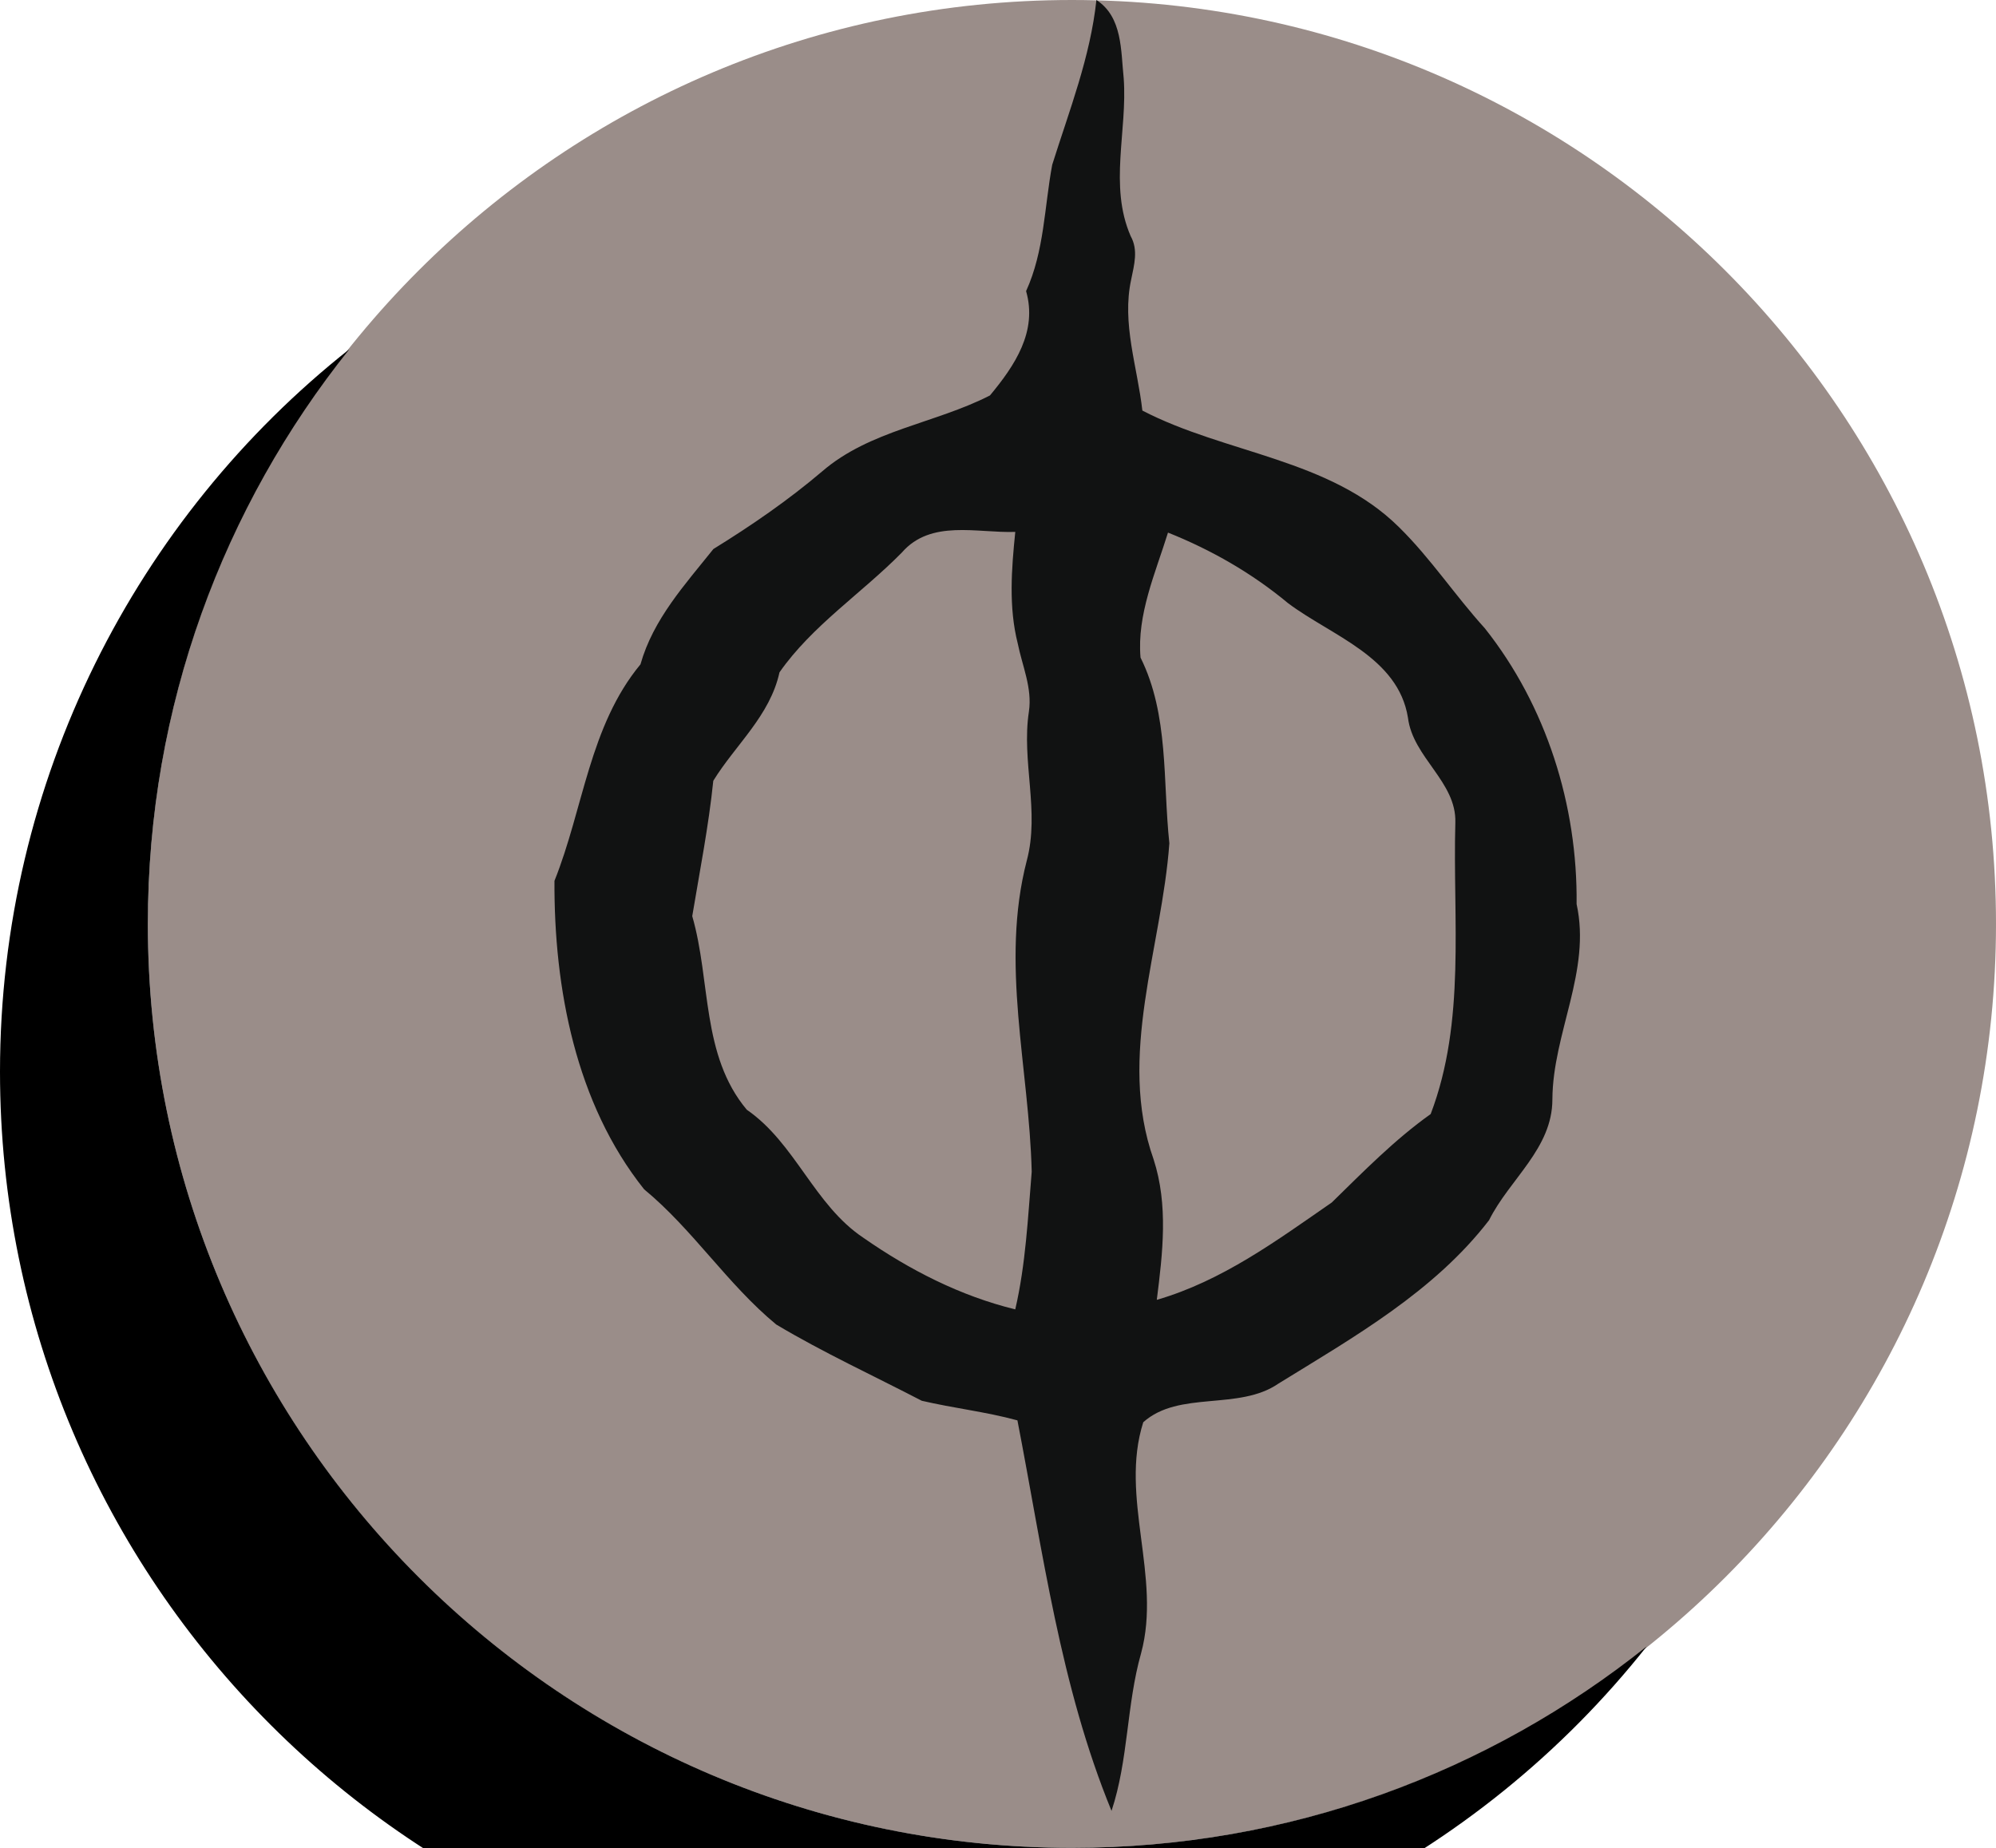
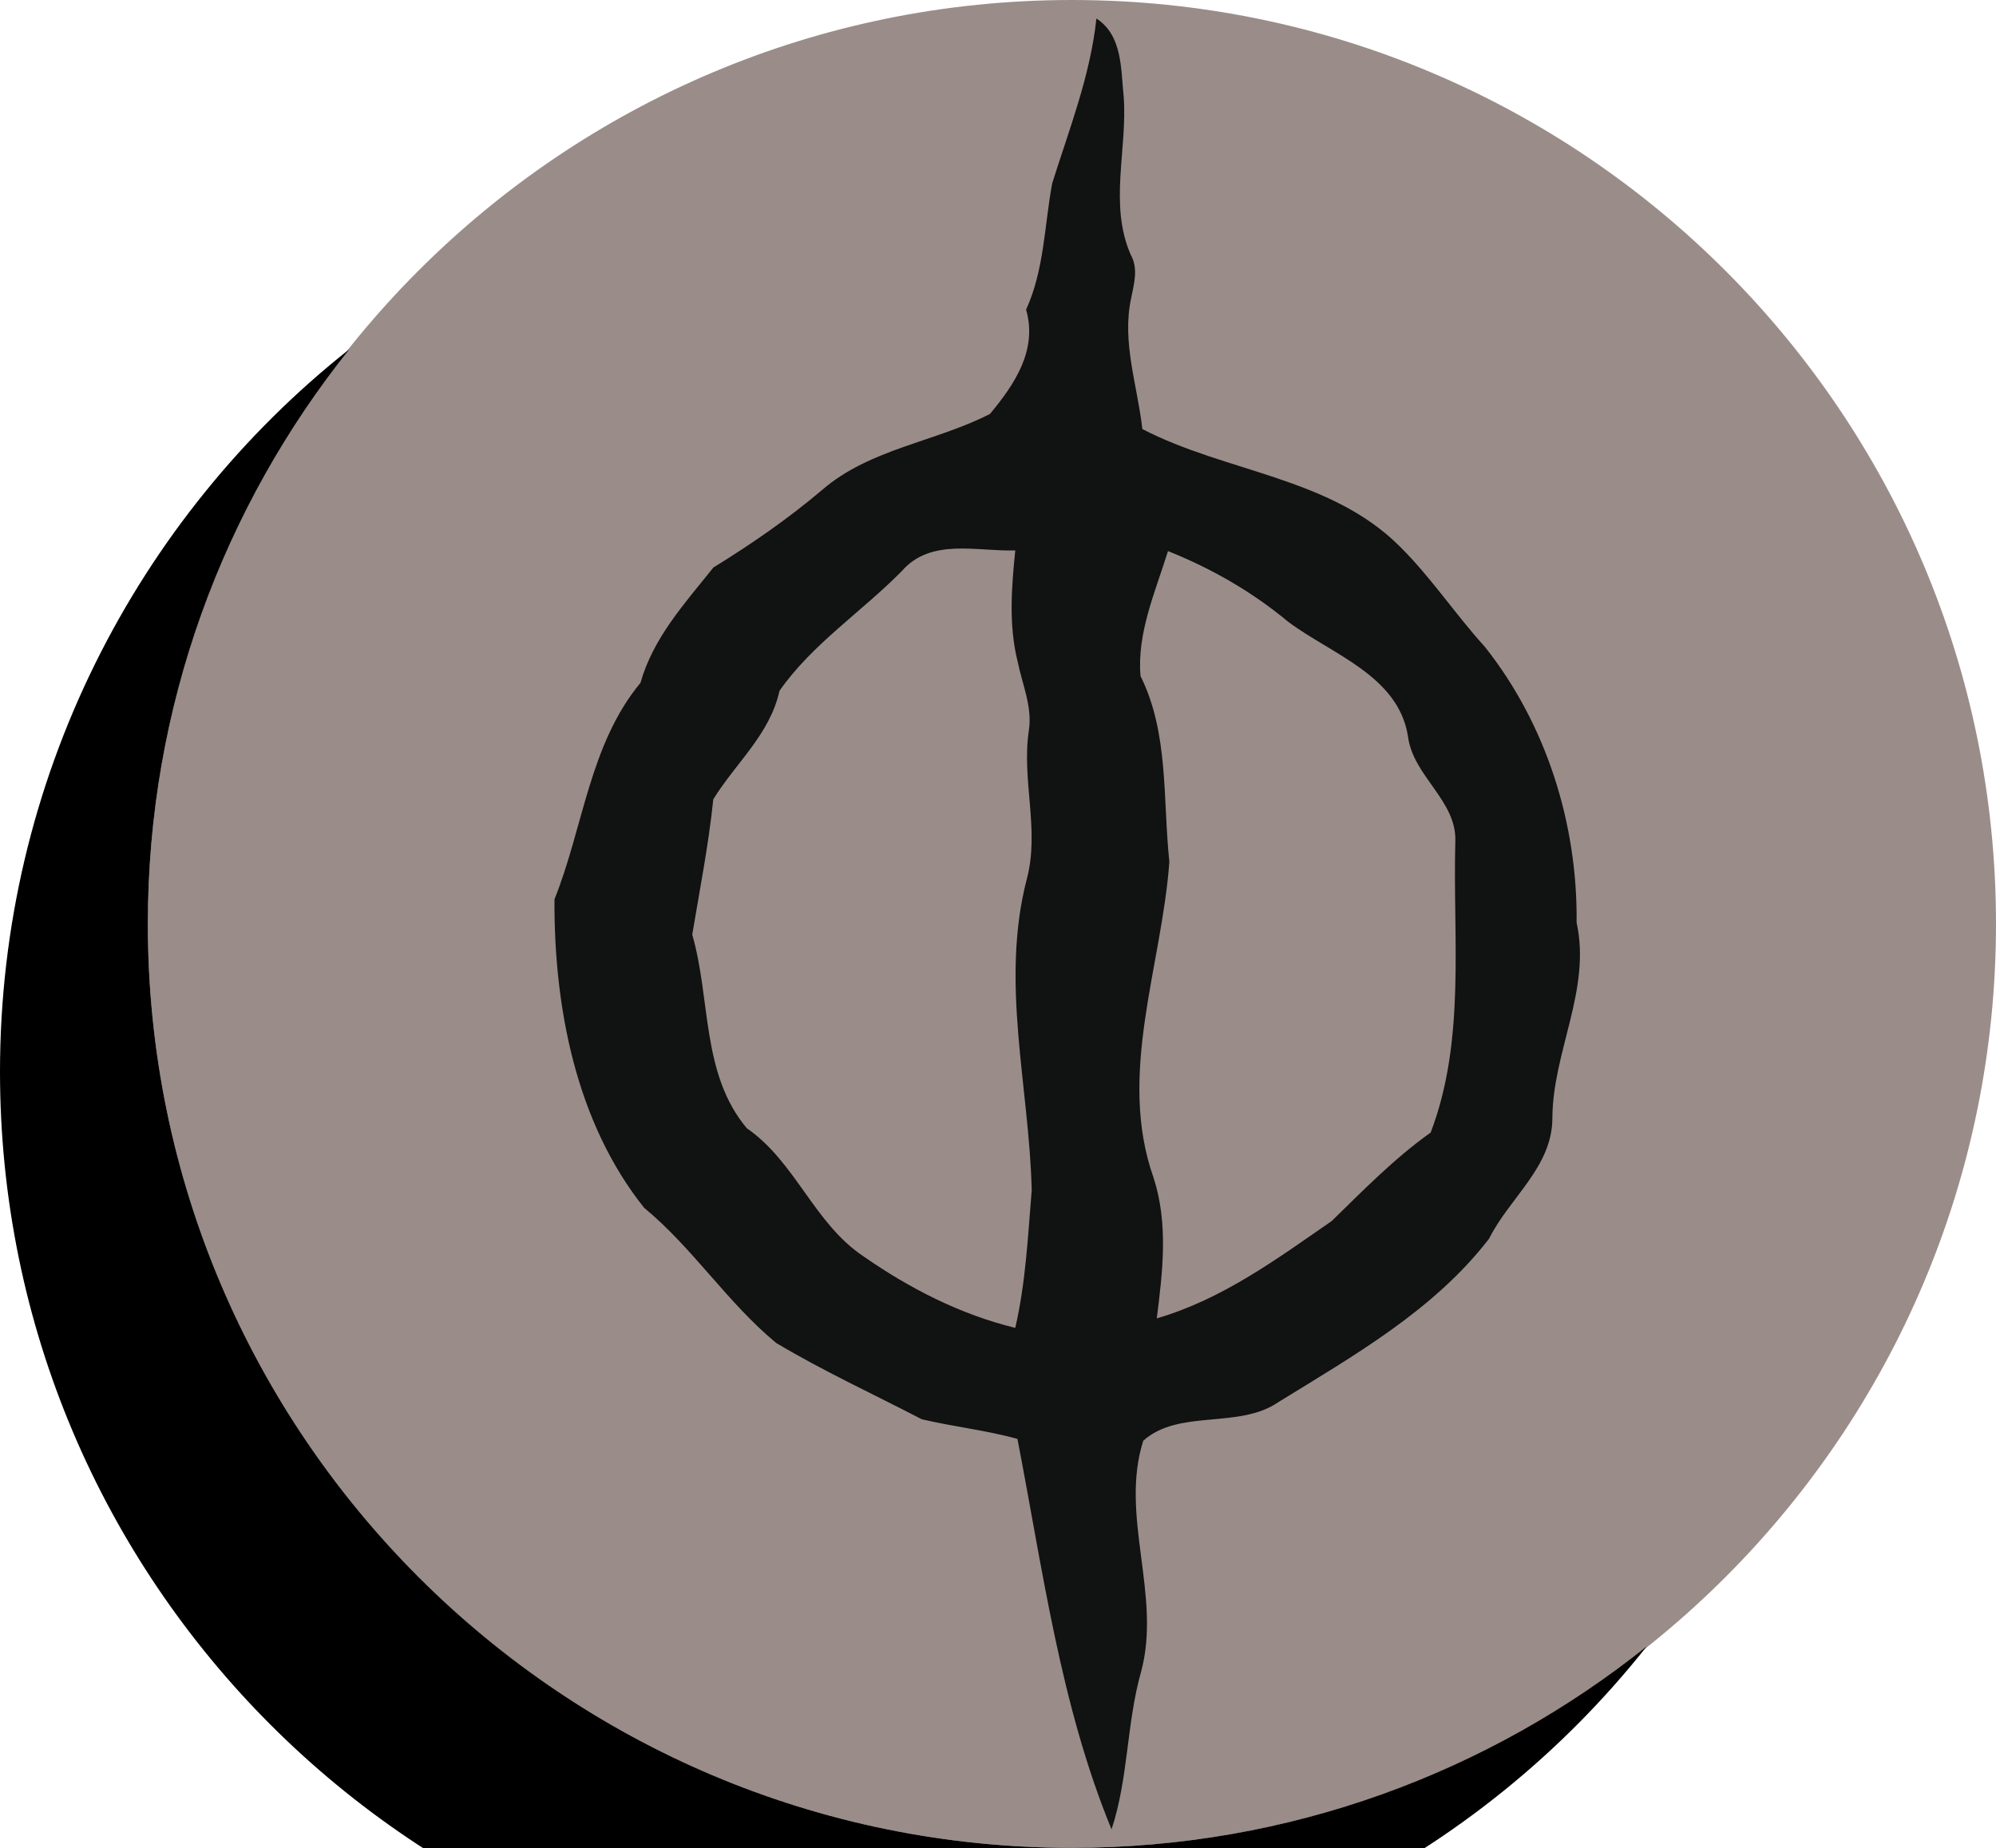
<svg xmlns="http://www.w3.org/2000/svg" version="1.1" viewBox="0 0 108 100">
  <g>
    <g transform="translate(8, 0) scale(1 1) ">
      <g fill="none">
        <circle fill="#9A8D89" cx="50" cy="50" r="50" />
-         <path d="M77.307 48.927c.059-5.344-1.639-10.738-4.967-14.928-1.607-1.77-2.931-3.787-4.633-5.461-3.755-3.725-9.375-3.973-13.896-6.32-.264-2.357-1.125-4.715-.604-7.094.159-.791.393-1.592-.029-2.348-1.187-2.732-.166-5.699-.377-8.547-.158-1.488-.058-3.309-1.476-4.229-.33 3.098-1.469 5.98-2.392 8.918-.426 2.291-.426 4.676-1.413 6.836.627 2.189-.613 4.031-1.955 5.646-2.968 1.52-6.496 1.881-9.078 4.109-1.84 1.563-3.828 2.932-5.887 4.203-1.545 1.934-3.256 3.797-3.945 6.24-2.762 3.334-3.088 7.811-4.654 11.717-.029 5.799 1.146 12.043 4.85 16.691 2.65 2.188 4.502 5.131 7.149 7.318 2.541 1.518 5.252 2.764 7.875 4.127 1.709.4 3.475.596 5.176 1.061 1.379 7.109 2.322 14.389 5.092 21.133.918-2.768.807-5.736 1.6-8.533 1.119-4.135-1.176-8.439.117-12.5 1.938-1.732 5.17-.607 7.32-2.094 4.092-2.523 8.422-4.98 11.391-8.84 1.105-2.219 3.426-3.877 3.426-6.539.019-3.583 2.109-6.941 1.31-10.566zm-30.373 21.932c-2.965-.721-5.727-2.139-8.213-3.871-2.676-1.783-3.674-5.109-6.314-6.934-2.473-2.949-1.938-6.98-2.951-10.475.406-2.439.885-4.857 1.139-7.326 1.205-1.955 3.066-3.514 3.582-5.869 1.769-2.533 4.459-4.285 6.619-6.48 1.572-1.813 4.074-1.047 6.139-1.119-.204 2-.366 4.07.134 6.041.244 1.213.791 2.408.604 3.676-.414 2.699.598 5.408-.117 8.076-1.443 5.576.131 11.209.268 16.832-.206 2.488-.323 4.998-.89 7.449zm22.477-10.57c-1.963 1.398-3.637 3.111-5.35 4.785-2.979 2.061-5.924 4.24-9.469 5.27.319-2.529.631-5.131-.174-7.607-1.979-5.594.444-11.445.854-17.102-.361-3.363-.017-6.951-1.56-10.049-.201-2.326.806-4.574 1.486-6.764 2.342.936 4.547 2.197 6.496 3.82 2.354 1.766 5.961 2.908 6.488 6.199.268 2.16 2.633 3.467 2.564 5.678-.146 5.256.579 10.752-1.335 15.77z" fill="#111212" />
+         <path d="M77.307 49.928c.059-5.344-1.639-10.738-4.967-14.928-1.607-1.77-2.931-3.787-4.633-5.461-3.755-3.725-9.375-3.973-13.896-6.32-.264-2.357-1.125-4.715-.604-7.094.159-.791.393-1.592-.029-2.348-1.187-2.732-.166-5.699-.377-8.547-.158-1.488-.058-3.309-1.476-4.229-.33 3.098-1.469 5.98-2.392 8.918-.426 2.291-.426 4.676-1.413 6.836.627 2.189-.613 4.031-1.955 5.646-2.968 1.52-6.496 1.881-9.078 4.109-1.84 1.563-3.828 2.932-5.887 4.203-1.545 1.934-3.256 3.797-3.945 6.24-2.762 3.334-3.088 7.811-4.654 11.717-.029 5.799 1.146 12.043 4.85 16.691 2.65 2.188 4.502 5.131 7.149 7.318 2.541 1.518 5.252 2.764 7.875 4.127 1.709.4 3.475.596 5.176 1.061 1.379 7.109 2.322 14.389 5.092 21.133.918-2.768.807-5.736 1.6-8.533 1.119-4.135-1.176-8.439.117-12.5 1.938-1.732 5.17-.607 7.32-2.094 4.092-2.523 8.422-4.98 11.391-8.84 1.105-2.219 3.426-3.877 3.426-6.539.019-3.583 2.109-6.941 1.31-10.566zm-30.373 21.932c-2.965-.721-5.727-2.139-8.213-3.871-2.676-1.783-3.674-5.109-6.314-6.934-2.473-2.949-1.938-6.98-2.951-10.475.406-2.439.885-4.857 1.139-7.326 1.205-1.955 3.066-3.514 3.582-5.869 1.769-2.533 4.459-4.285 6.619-6.48 1.572-1.813 4.074-1.047 6.139-1.119-.204 2-.366 4.07.134 6.041.244 1.213.791 2.408.604 3.676-.414 2.699.598 5.408-.117 8.076-1.443 5.576.131 11.209.268 16.832-.206 2.488-.323 4.998-.89 7.449zm22.477-10.57c-1.963 1.398-3.637 3.111-5.35 4.785-2.979 2.061-5.924 4.24-9.469 5.27.319-2.529.631-5.131-.174-7.607-1.979-5.594.444-11.445.854-17.102-.361-3.363-.017-6.951-1.56-10.049-.201-2.326.806-4.574 1.486-6.764 2.342.936 4.547 2.197 6.496 3.82 2.354 1.766 5.961 2.908 6.488 6.199.268 2.16 2.633 3.467 2.564 5.678-.146 5.256.579 10.752-1.335 15.77z" fill="#111212" />
      </g>
    </g>
    <g transform="translate(0, 8) scale(1 1) ">
      <path d="M58,92c11.8,0,22.6-4.1,31.1-10.9c-9.1,11.5-23.3,18.9-39.1,18.9c-27.6,0-50-22.4-50-50c0-15.8,7.4-30,18.9-39.1c-6.8,8.5-10.9,19.3-10.9,31.1c0,27.6,22.4,50,50,50Z" />
    </g>
  </g>
</svg>
